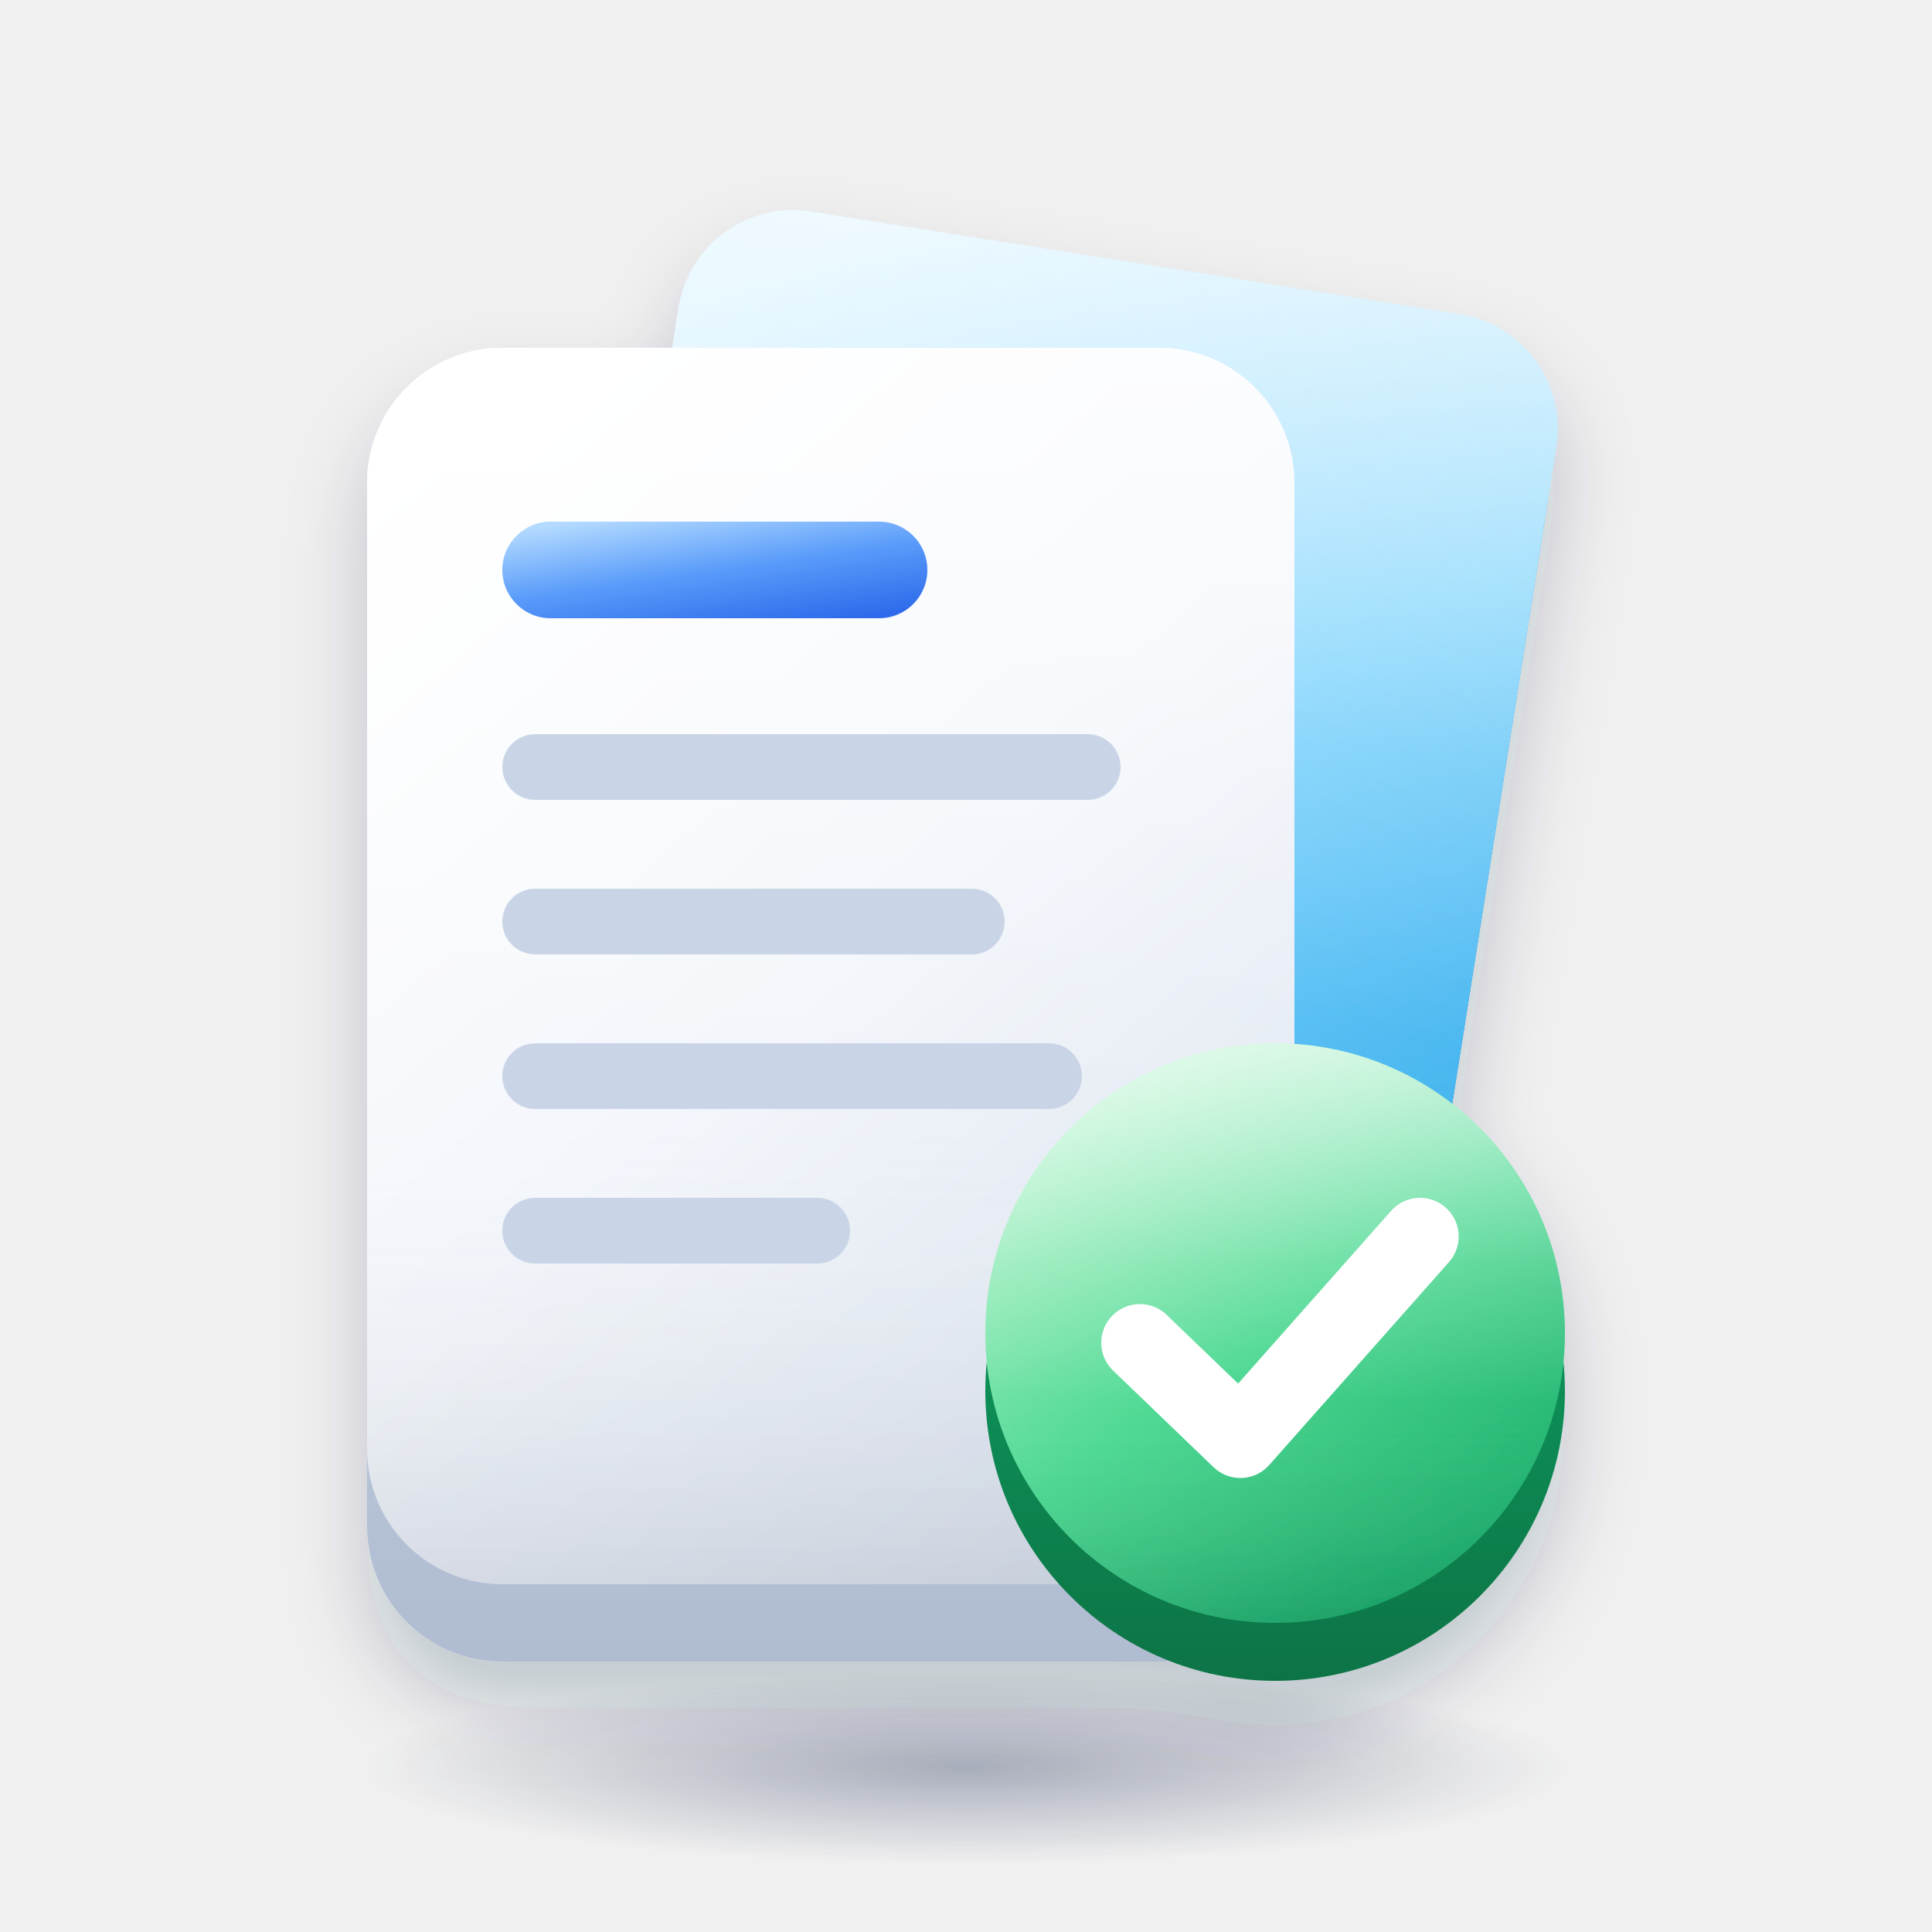
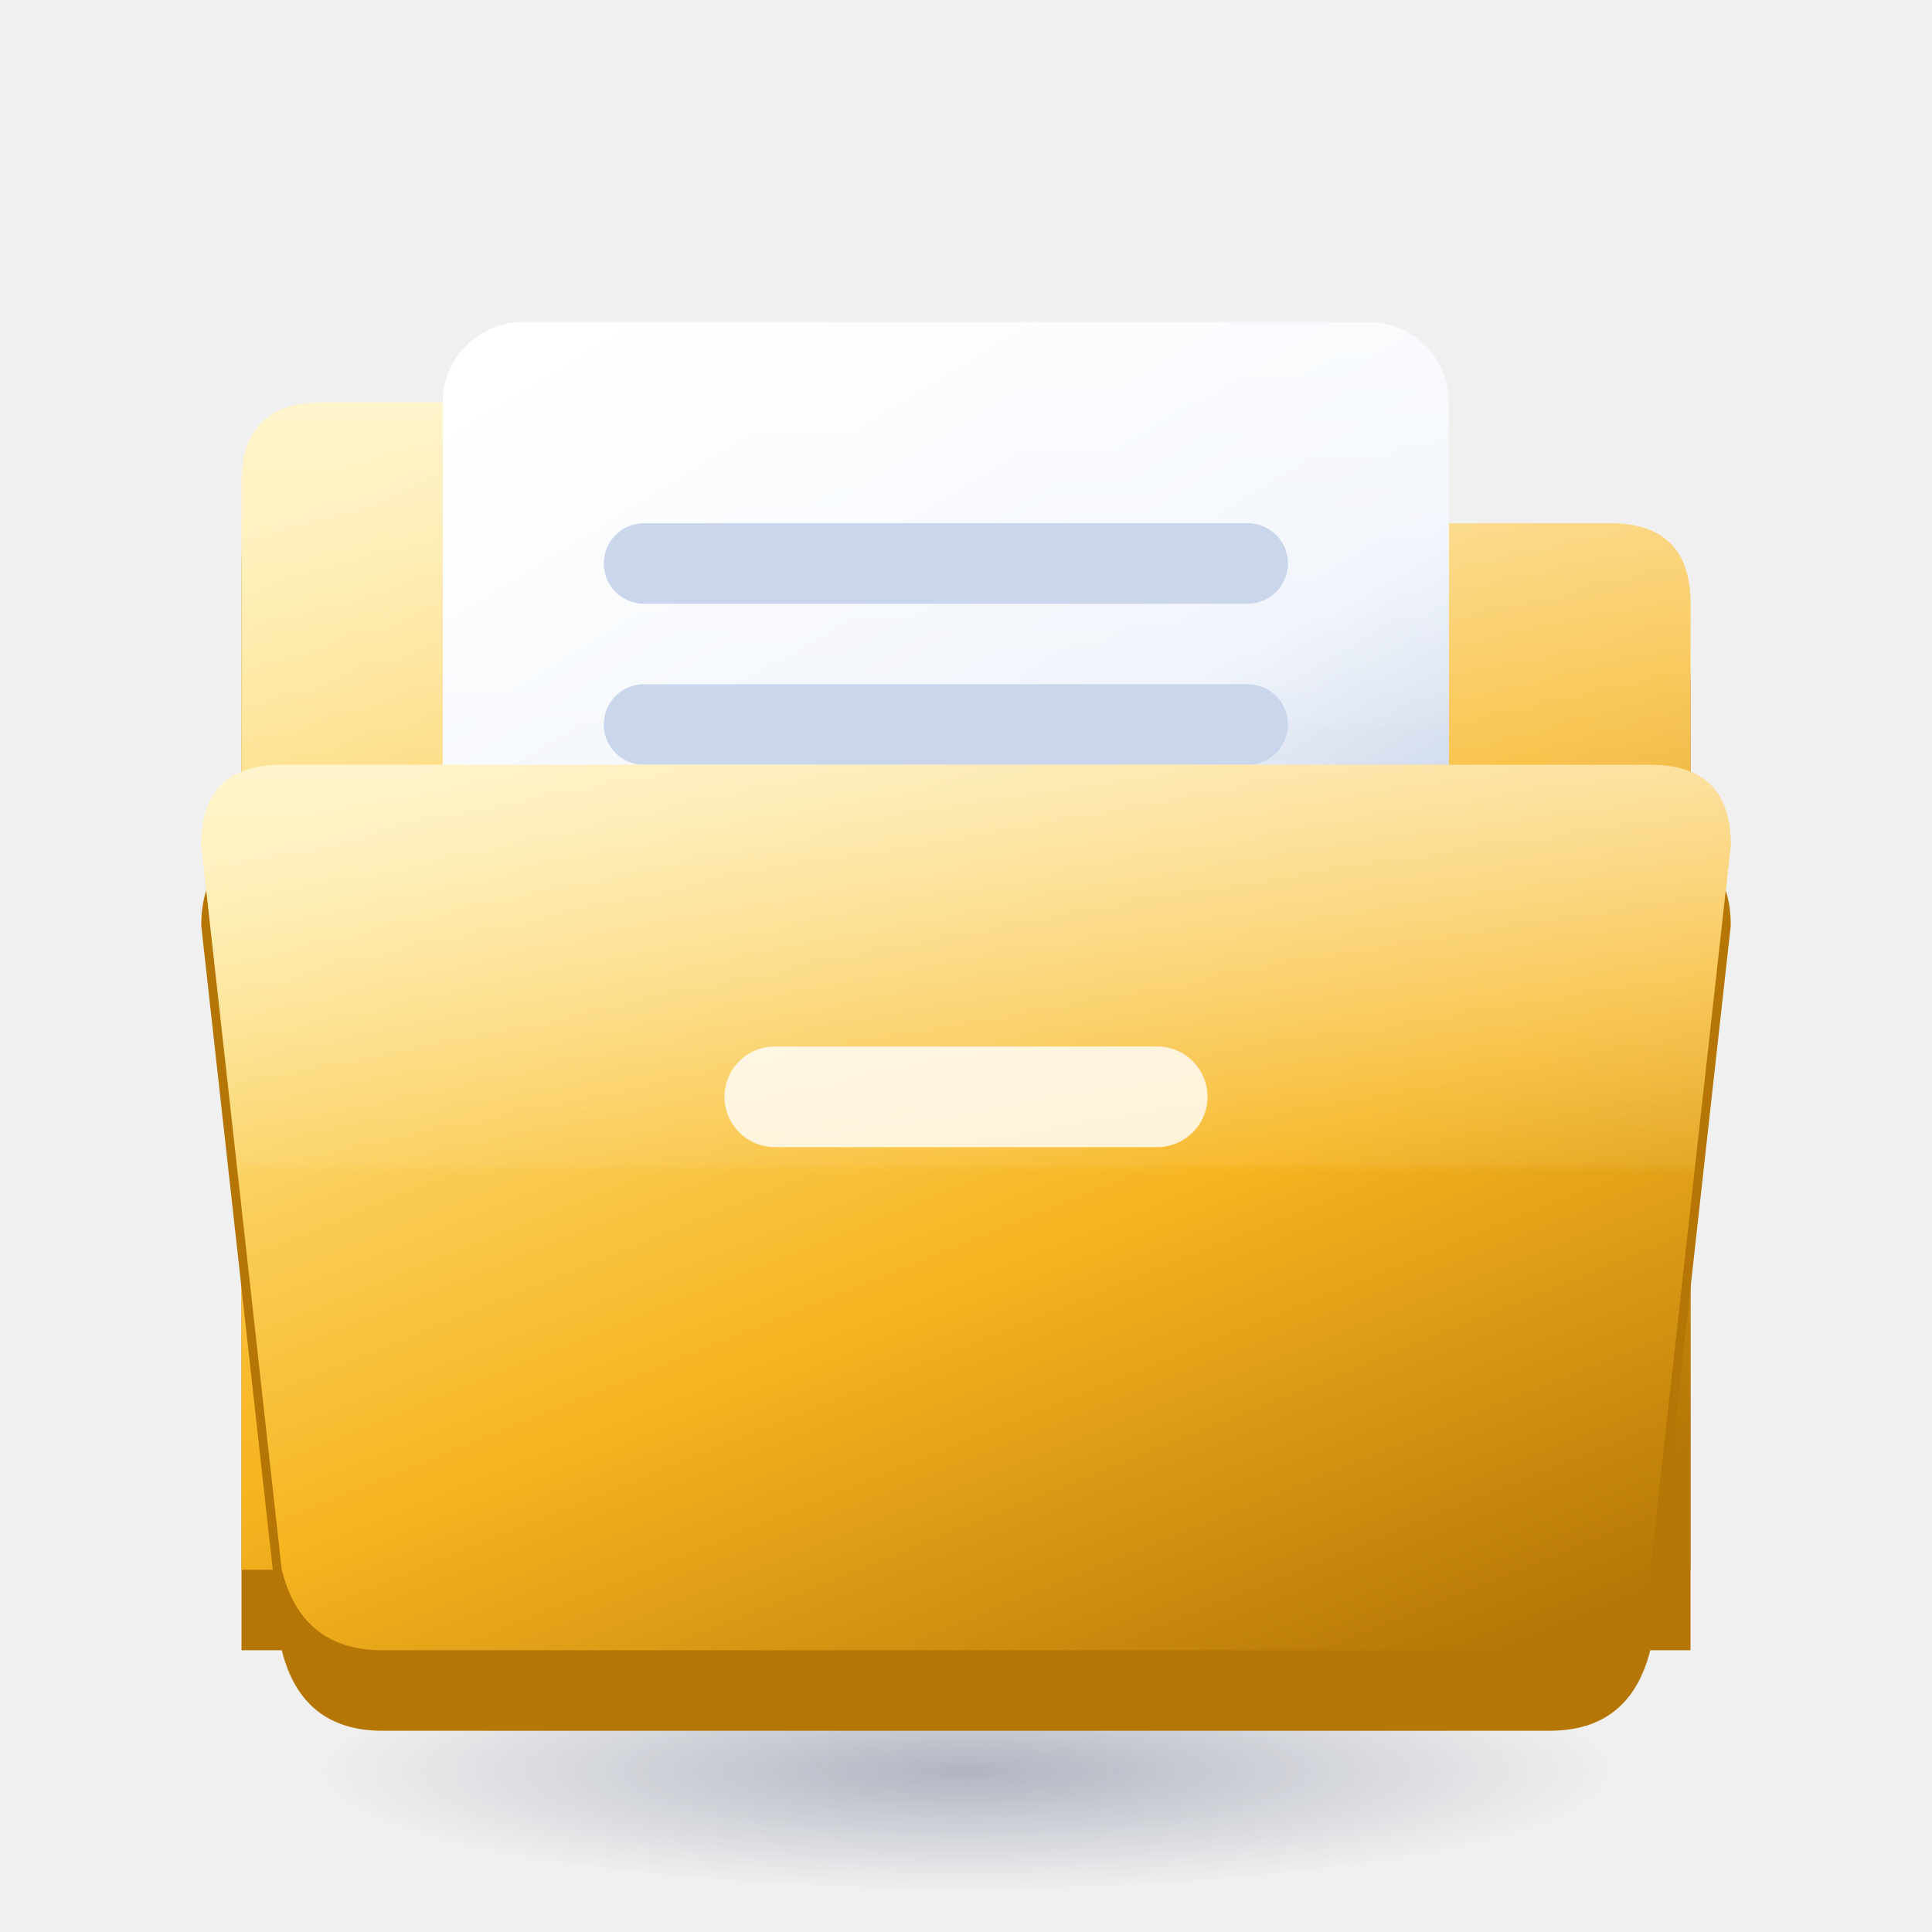
- <svg xmlns="http://www.w3.org/2000/svg" viewBox="0 0 100 100" width="100" height="100">
+ <svg xmlns="http://www.w3.org/2000/svg" viewBox="0 0 96 96" width="96" height="96">
  <defs>
-     <linearGradient id="blue" x1=".18" y1="0" x2=".82" y2="1">
-       <stop offset="0" stop-color="#B3DAFF" />
-       <stop offset=".5" stop-color="#5A9CFA" />
-       <stop offset="1" stop-color="#2D6BEB" />
+     <linearGradient id="gloss" x1="0" y1="0" x2="0" y2="1">
+       <stop offset="0" stop-color="#fff" stop-opacity="0.55" />
+       <stop offset="0.45" stop-color="#fff" stop-opacity="0.08" />
+       <stop offset="0.46" stop-color="#fff" stop-opacity="0" />
    </linearGradient>
-     <linearGradient id="sky" x1=".18" y1="0" x2=".82" y2="1">
-       <stop offset="0" stop-color="#D4F1FF" />
-       <stop offset=".5" stop-color="#7DD3FC" />
-       <stop offset="1" stop-color="#2FA8EA" />
+     <radialGradient id="shadow" cx="0.5" cy="0.5" r="0.5">
+       <stop offset="0" stop-color="#0B1E4A" stop-opacity="0.28" />
+       <stop offset="1" stop-color="#0B1E4A" stop-opacity="0" />
+     </radialGradient>
+     <linearGradient id="g1" x1="0.15" y1="0" x2="0.85" y2="1">
+       <stop offset="0" stop-color="#FFEA9A" />
+       <stop offset="0.55" stop-color="#F7B520" />
+       <stop offset="1" stop-color="#B57606" />
    </linearGradient>
-     <linearGradient id="skyS" x1="0" y1="0" x2="0" y2="1">
-       <stop offset="0" stop-color="#2FA8EA" />
-       <stop offset="1" stop-color="#1479B5" />
+     <linearGradient id="g2" x1="0.15" y1="0" x2="0.85" y2="1">
+       <stop offset="0" stop-color="#FFFFFF" />
+       <stop offset="0.55" stop-color="#EEF3FB" />
+       <stop offset="1" stop-color="#AEBED8" />
    </linearGradient>
-     <linearGradient id="green" x1=".18" y1="0" x2=".82" y2="1">
-       <stop offset="0" stop-color="#C2F7D3" />
-       <stop offset=".5" stop-color="#4ED993" />
-       <stop offset="1" stop-color="#14A866" />
+     <linearGradient id="g3" x1="0.15" y1="0" x2="0.85" y2="1">
+       <stop offset="0" stop-color="#FFEA9A" />
+       <stop offset="0.55" stop-color="#F7B520" />
+       <stop offset="1" stop-color="#B57606" />
    </linearGradient>
-     <linearGradient id="greenS" x1="0" y1="0" x2="0" y2="1">
-       <stop offset="0" stop-color="#14A866" />
-       <stop offset="1" stop-color="#0A7345" />
-     </linearGradient>
-     <linearGradient id="white" x1=".18" y1="0" x2=".82" y2="1">
-       <stop offset="0" stop-color="#FFFFFF" />
-       <stop offset=".5" stop-color="#F3F6FB" />
-       <stop offset="1" stop-color="#DCE4EF" />
-     </linearGradient>
-     <linearGradient id="whiteS" x1="0" y1="0" x2="0" y2="1">
-       <stop offset="0" stop-color="#DCE4EF" />
-       <stop offset="1" stop-color="#AFBCD1" />
-     </linearGradient>
-     <linearGradient id="sheen" x1="0" y1="0" x2="0" y2="1">
-       <stop offset="0" stop-color="#fff" stop-opacity=".62" />
-       <stop offset=".38" stop-color="#fff" stop-opacity=".16" />
-       <stop offset=".62" stop-color="#fff" stop-opacity="0" />
-       <stop offset="1" stop-color="#0b1530" stop-opacity=".10" />
-     </linearGradient>
-     <radialGradient id="gs">
-       <stop offset="0" stop-color="#22305a" stop-opacity=".34" />
-       <stop offset="1" stop-color="#22305a" stop-opacity="0" />
-     </radialGradient>
-     <filter id="ds" x="-20%" y="-20%" width="140%" height="150%">
-       <feDropShadow dx="0" dy="2.4" stdDeviation="2" flood-color="#13234a" flood-opacity=".2" />
-     </filter>
-     <filter id="bl" x="-60%" y="-60%" width="220%" height="220%">
-       <feGaussianBlur stdDeviation="1.5" />
-     </filter>
  </defs>
-   <ellipse cx="50" cy="91.5" rx="31" ry="5" fill="url(#gs)" />
-   <g filter="url(#ds)">
-     <g transform="rotate(9 52 50)">
-       <path d="M36.00 13.00H70.00A6 6 0 0 1 76.00 19.00V67.00A6 6 0 0 1 70.00 73.00H36.00A6 6 0 0 1 30.00 67.00V19.00A6 6 0 0 1 36.00 13.00Z" fill="url(#skyS)" transform="translate(0 3)" />
-       <path d="M36.00 13.00H70.00A6 6 0 0 1 76.00 19.00V67.00A6 6 0 0 1 70.00 73.00H36.00A6 6 0 0 1 30.00 67.00V19.00A6 6 0 0 1 36.00 13.00Z" fill="url(#sky)" />
-       <path d="M36.00 13.00H70.00A6 6 0 0 1 76.00 19.00V67.00A6 6 0 0 1 70.00 73.00H36.00A6 6 0 0 1 30.00 67.00V19.00A6 6 0 0 1 36.00 13.00Z" fill="url(#sheen)" />
-     </g>
-     <path d="M26.00 18.00H60.00A7 7 0 0 1 67.00 25.00V75.00A7 7 0 0 1 60.00 82.00H26.00A7 7 0 0 1 19.00 75.00V25.00A7 7 0 0 1 26.00 18.00Z" fill="url(#whiteS)" transform="translate(0 4)" />
-     <path d="M26.00 18.00H60.00A7 7 0 0 1 67.00 25.00V75.00A7 7 0 0 1 60.00 82.00H26.00A7 7 0 0 1 19.00 75.00V25.00A7 7 0 0 1 26.00 18.00Z" fill="url(#white)" />
-     <path d="M26.00 18.00H60.00A7 7 0 0 1 67.00 25.00V75.00A7 7 0 0 1 60.00 82.00H26.00A7 7 0 0 1 19.00 75.00V25.00A7 7 0 0 1 26.00 18.00Z" fill="url(#sheen)" />
-     <path d="M28.50 27.00H45.50A2.5 2.5 0 0 1 48.00 29.50V29.50A2.5 2.5 0 0 1 45.50 32.00H28.50A2.5 2.5 0 0 1 26.00 29.50V29.50A2.5 2.5 0 0 1 28.50 27.00Z" fill="url(#blue)" />
-     <path d="M27.70 38.00H56.30A1.7 1.7 0 0 1 58.00 39.70V39.70A1.7 1.7 0 0 1 56.30 41.40H27.70A1.7 1.7 0 0 1 26.00 39.70V39.70A1.7 1.7 0 0 1 27.70 38.00Z" fill="#C9D5E6" />
-     <path d="M27.70 46.00H50.30A1.7 1.7 0 0 1 52.00 47.70V47.70A1.7 1.7 0 0 1 50.30 49.40H27.70A1.7 1.7 0 0 1 26.00 47.70V47.70A1.7 1.7 0 0 1 27.70 46.00Z" fill="#C9D5E6" />
-     <path d="M27.70 54.00H54.30A1.7 1.7 0 0 1 56.00 55.70V55.70A1.7 1.7 0 0 1 54.30 57.40H27.70A1.7 1.7 0 0 1 26.00 55.70V55.70A1.7 1.7 0 0 1 27.70 54.00Z" fill="#C9D5E6" />
-     <path d="M27.70 62.00H42.30A1.7 1.7 0 0 1 44.00 63.70V63.70A1.7 1.7 0 0 1 42.30 65.40H27.70A1.7 1.7 0 0 1 26.00 63.70V63.70A1.7 1.7 0 0 1 27.70 62.00Z" fill="#C9D5E6" />
-     <path d="M51.00 69a15 15 0 1 0 30.00 0a15 15 0 1 0 -30.00 0Z" fill="url(#greenS)" transform="translate(0 3)" />
-     <path d="M51.00 69a15 15 0 1 0 30.00 0a15 15 0 1 0 -30.00 0Z" fill="url(#green)" />
-     <path d="M51.00 69a15 15 0 1 0 30.00 0a15 15 0 1 0 -30.00 0Z" fill="url(#sheen)" />
-     <path d="M59 69.5L64.2 74.5L73.5 64" fill="none" stroke="#fff" stroke-width="4" stroke-linecap="round" stroke-linejoin="round" />
+   <ellipse cx="48" cy="88" rx="32" ry="6" fill="url(#shadow)" />
+   <g transform="translate(0 4)">
+     <path d="M12 24 Q12 20 16 20 L36 20 L42 26 L80 26 Q84 26 84 30 L84 78 L12 78 Z" fill="#B57606" />
  </g>
+   <path d="M12 24 Q12 20 16 20 L36 20 L42 26 L80 26 Q84 26 84 30 L84 78 L12 78 Z" fill="url(#g1)" />
+   <g opacity="0.9">
+     <path d="M12 24 Q12 20 16 20 L36 20 L42 26 L80 26 Q84 26 84 30 L84 78 L12 78 Z" fill="url(#gloss)" />
+   </g>
+   <g transform="translate(0 2)">
+     <rect x="22" y="16" width="50" height="44" rx="4" fill="#AEBED8" />
+   </g>
+   <rect x="22" y="16" width="50" height="44" rx="4" fill="url(#g2)" />
+   <g opacity="0.9">
+     <rect x="22" y="16" width="50" height="44" rx="4" fill="url(#gloss)" />
+   </g>
+   <rect x="30" y="26" width="34" height="4" rx="2" fill="#C9D6EC" />
+   <rect x="30" y="34" width="34" height="4" rx="2" fill="#C9D6EC" />
+   <rect x="30" y="42" width="20" height="4" rx="2" fill="#C9D6EC" />
+   <g transform="translate(0 4)">
+     <path d="M10 42 Q10 38 14 38 L82 38 Q86 38 86 42 L82 78 Q81 82 77 82 L19 82 Q15 82 14 78 Z" fill="#B57606" />
+   </g>
+   <path d="M10 42 Q10 38 14 38 L82 38 Q86 38 86 42 L82 78 Q81 82 77 82 L19 82 Q15 82 14 78 Z" fill="url(#g3)" />
+   <g opacity="0.9">
+     <path d="M10 42 Q10 38 14 38 L82 38 Q86 38 86 42 L82 78 Q81 82 77 82 L19 82 Q15 82 14 78 Z" fill="url(#gloss)" />
+   </g>
+   <rect x="36" y="52" width="24" height="5" rx="2.5" fill="#fff" opacity="0.8" />
</svg>
